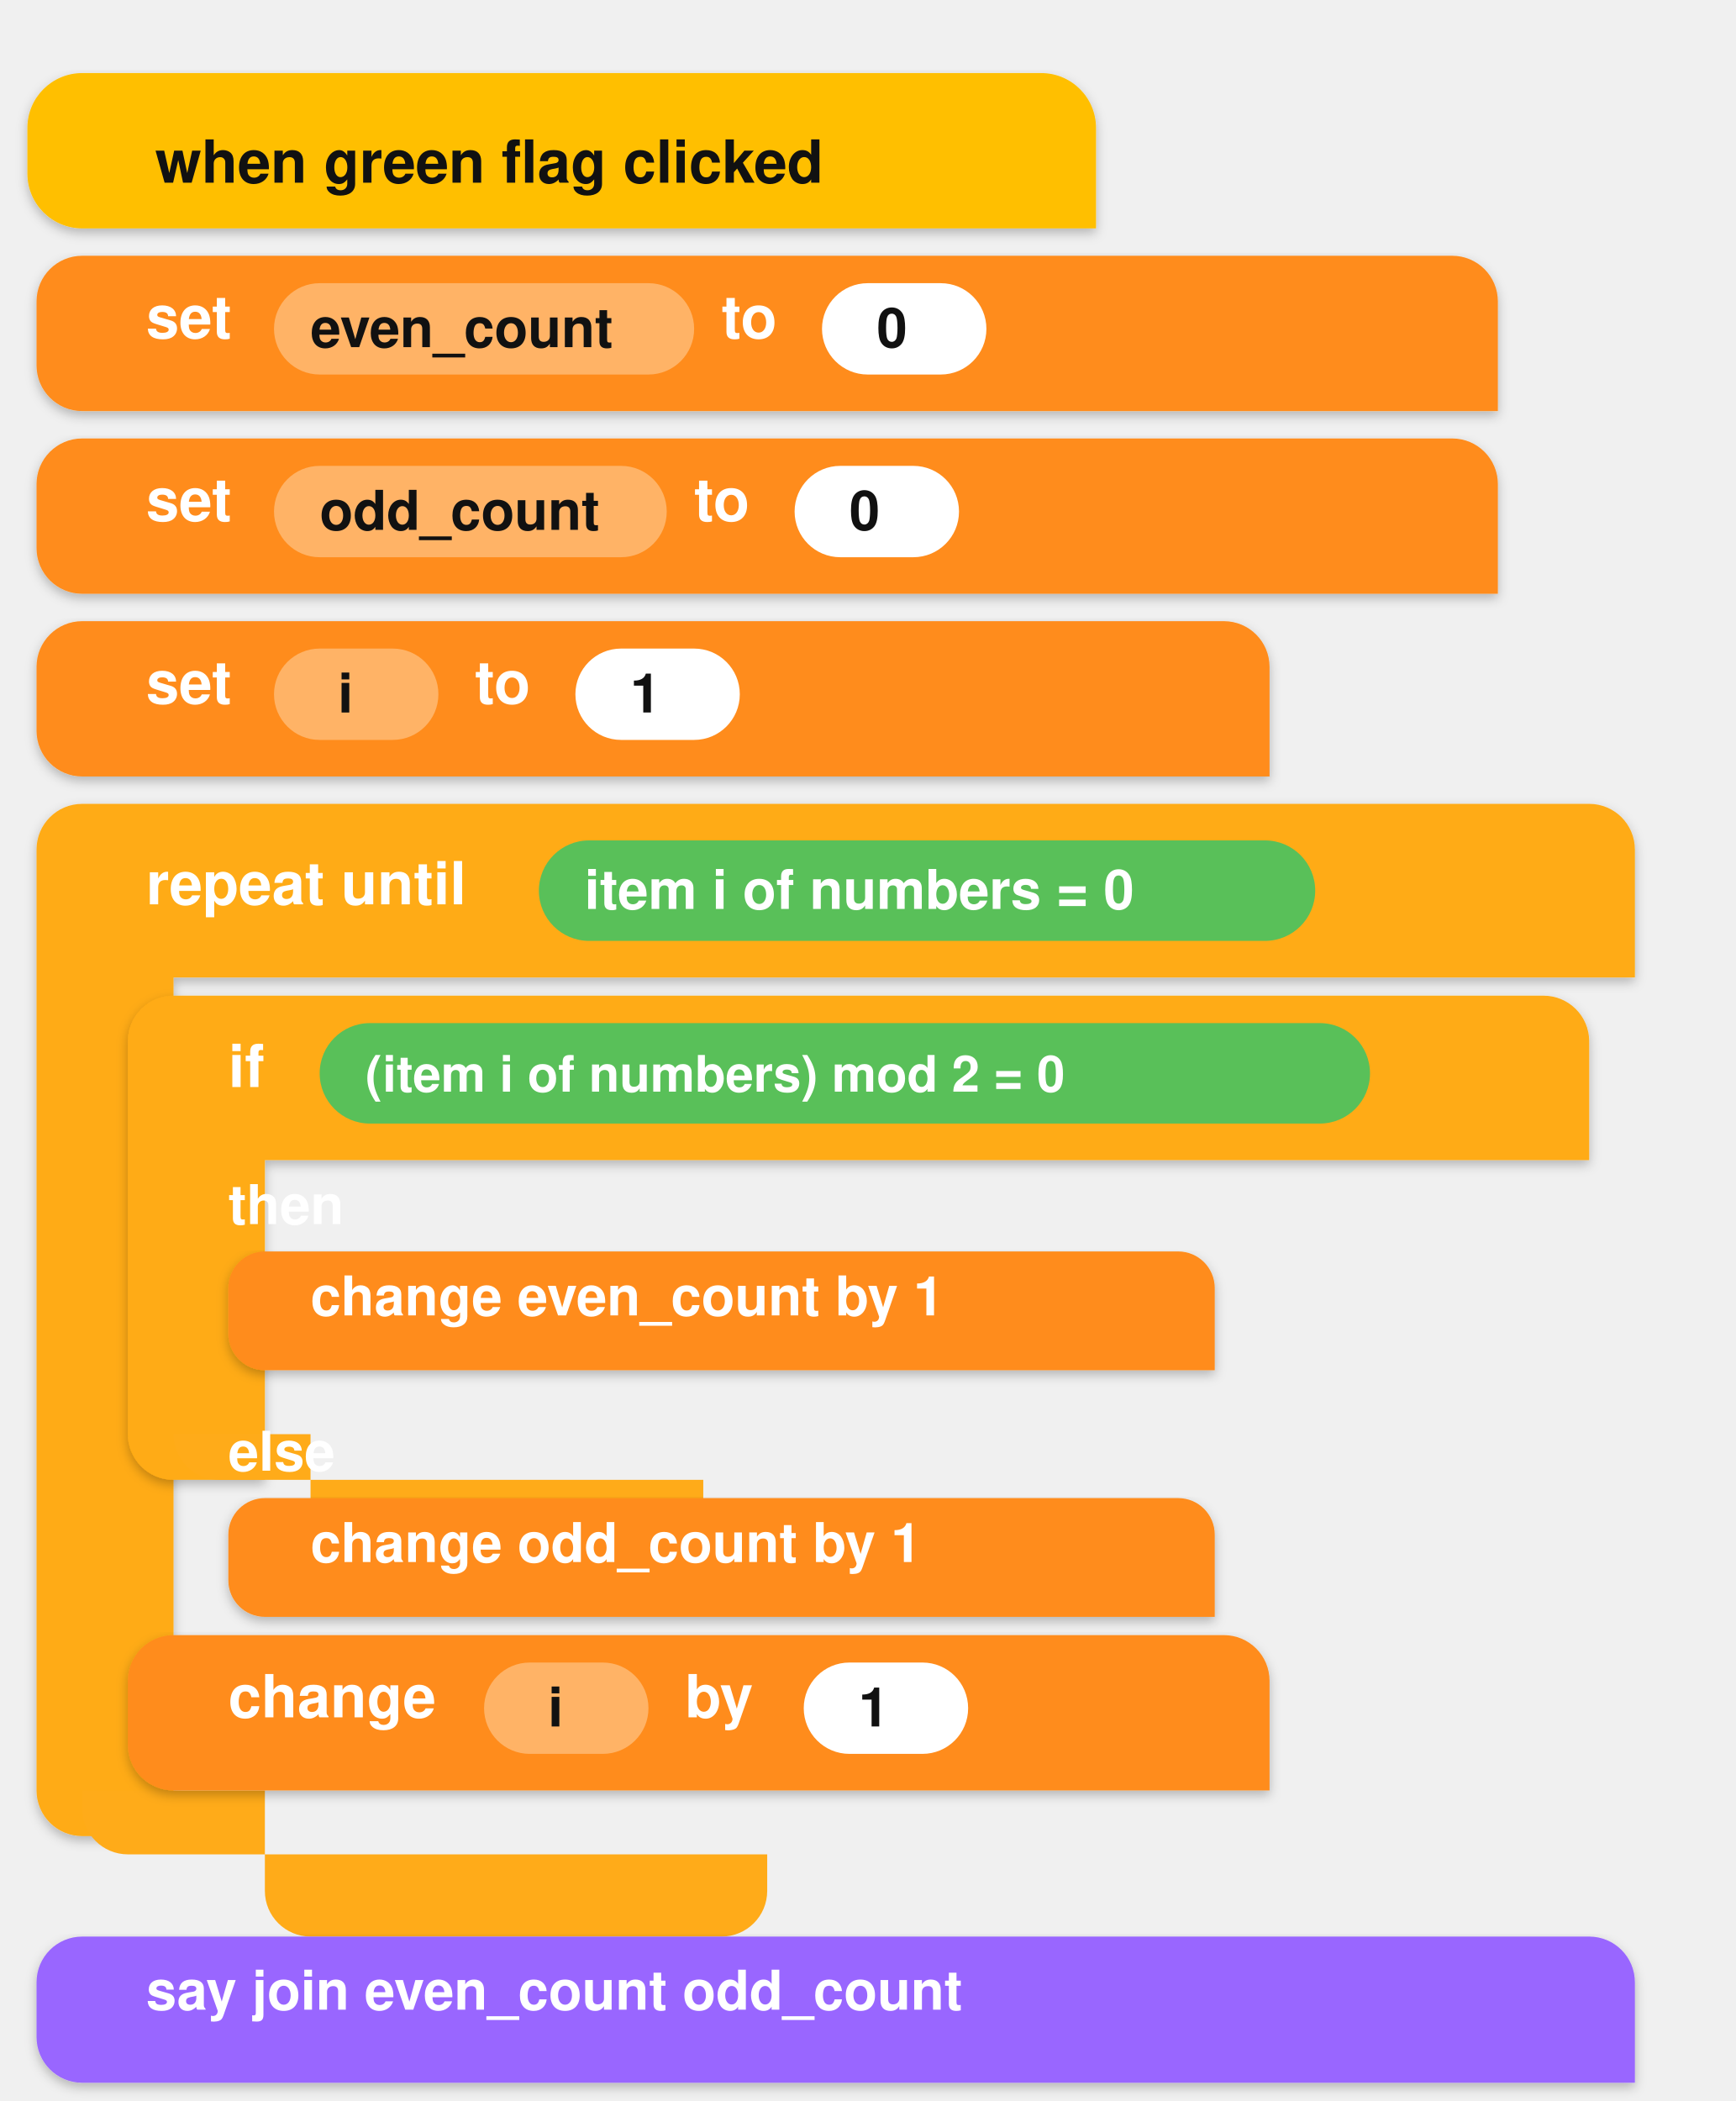
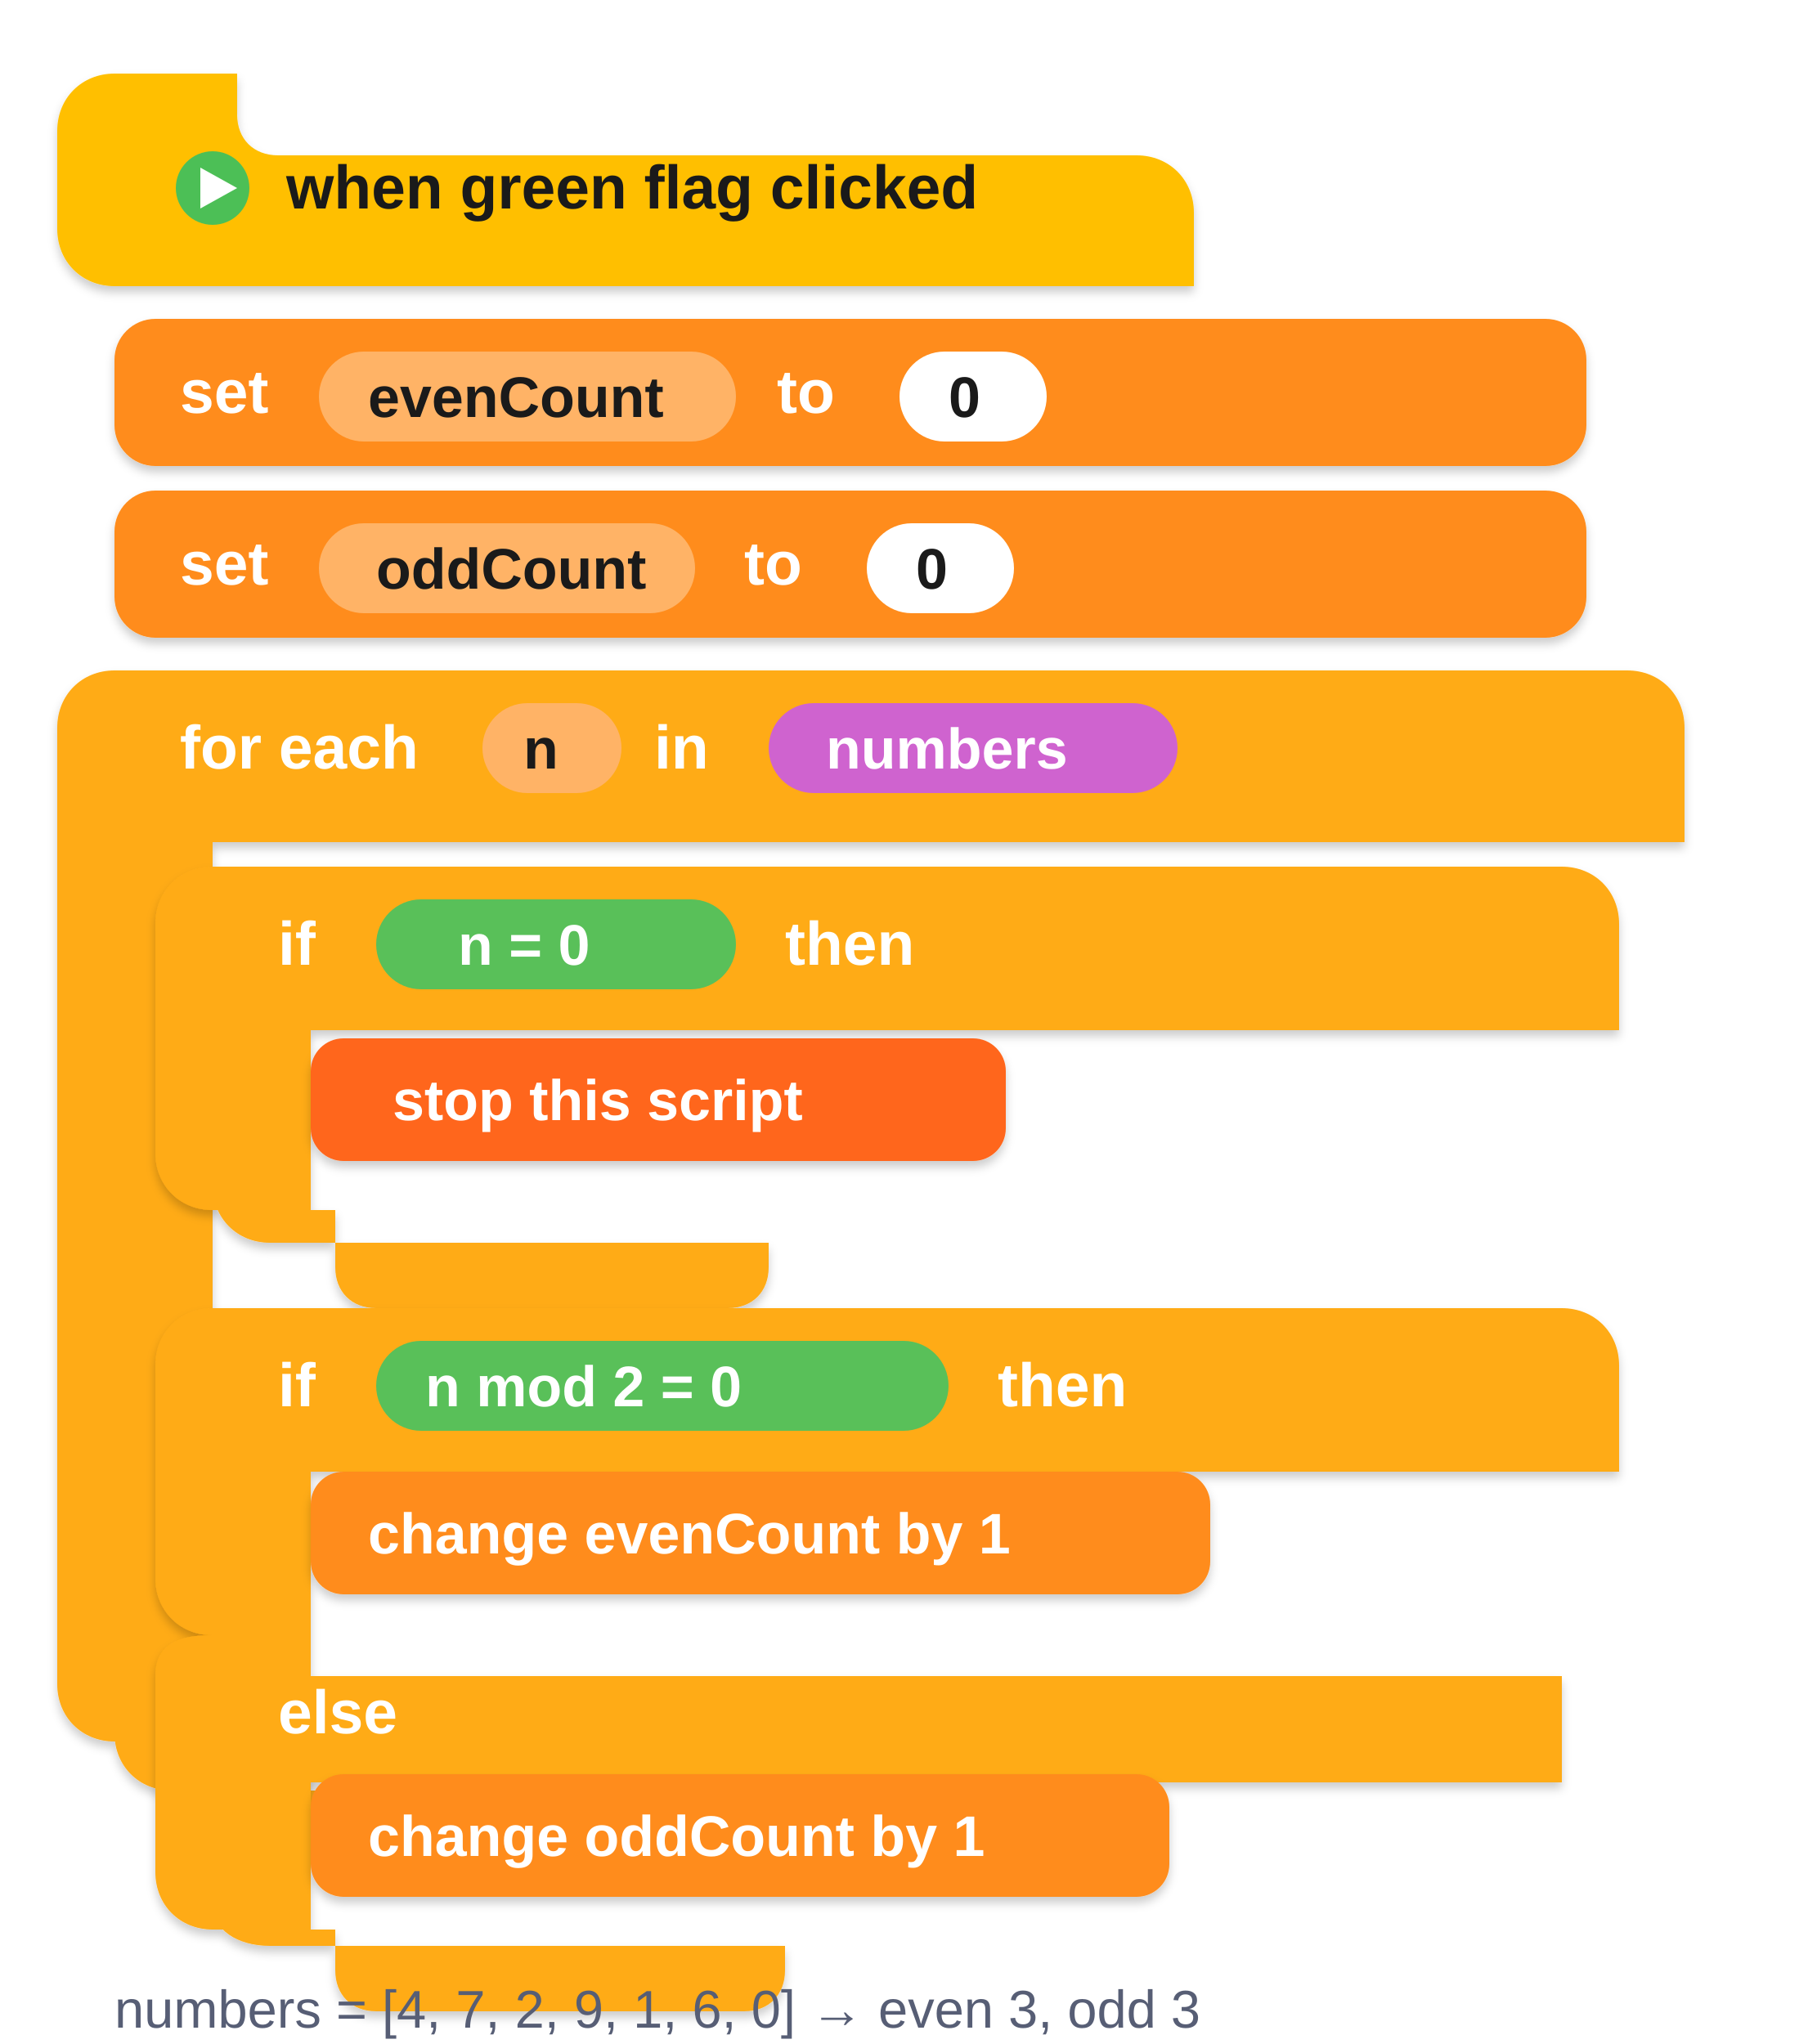
- <svg xmlns="http://www.w3.org/2000/svg" width="380" height="460" viewBox="0 0 380 460">
+ <svg xmlns="http://www.w3.org/2000/svg" width="440" height="500" viewBox="0 0 440 500">
  <defs>
-     <filter id="s" x="-5%" y="-5%" width="110%" height="120%">
-       <feDropShadow dx="0" dy="1" stdDeviation="1.2" flood-opacity="0.25" />
+     <filter id="s" x="-6%" y="-6%" width="112%" height="120%">
+       <feDropShadow dx="0" dy="1.5" stdDeviation="1.2" flood-opacity="0.2" />
    </filter>
  </defs>
-   <style>
-     .lab { font-family: "Helvetica Neue", Helvetica, Arial, sans-serif; font-size: 13px; fill: #fff; font-weight: 600; }
-     .num { font-family: "Helvetica Neue", Helvetica, Arial, sans-serif; font-size: 12px; fill: #111; font-weight: 600; }
-     .dark { fill: #111; }
-   </style>
-   <path filter="url(#s)" d="M18 16 h210 a12 12 0 0 1 12 12 v22 H18 a12 12 0 0 1-12-12 V28 a12 12 0 0 1 12-12 z" fill="#FFBF00" />
-   <text class="lab dark" x="34" y="40">when green flag clicked</text>
-   <path filter="url(#s)" d="M18 56 h300 a10 10 0 0 1 10 10 v24 H18 a10 10 0 0 1-10-10 V66 a10 10 0 0 1 10-10 z" fill="#FF8C1A" />
-   <text class="lab" x="32" y="74">set</text>
-   <rect x="60" y="62" width="92" height="20" rx="10" fill="#FFB366" />
-   <text class="num" x="68" y="76">even_count</text>
-   <text class="lab" x="158" y="74">to</text>
-   <rect x="180" y="62" width="36" height="20" rx="10" fill="#fff" />
-   <text class="num" x="192" y="76">0</text>
-   <path filter="url(#s)" d="M18 96 h300 a10 10 0 0 1 10 10 v24 H18 a10 10 0 0 1-10-10 V106 a10 10 0 0 1 10-10 z" fill="#FF8C1A" />
-   <text class="lab" x="32" y="114">set</text>
-   <rect x="60" y="102" width="86" height="20" rx="10" fill="#FFB366" />
-   <text class="num" x="70" y="116">odd_count</text>
-   <text class="lab" x="152" y="114">to</text>
-   <rect x="174" y="102" width="36" height="20" rx="10" fill="#fff" />
-   <text class="num" x="186" y="116">0</text>
-   <path filter="url(#s)" d="M18 136 h250 a10 10 0 0 1 10 10 v24 H18 a10 10 0 0 1-10-10 V146 a10 10 0 0 1 10-10 z" fill="#FF8C1A" />
-   <text class="lab" x="32" y="154">set</text>
-   <rect x="60" y="142" width="36" height="20" rx="10" fill="#FFB366" />
-   <text class="num" x="74" y="156">i</text>
-   <text class="lab" x="104" y="154">to</text>
-   <rect x="126" y="142" width="36" height="20" rx="10" fill="#fff" />
-   <text class="num" x="138" y="156">1</text>
-   <path filter="url(#s)" d="M18 176 h330 a10 10 0 0 1 10 10 v28 H38 v188 H18 a10 10 0 0 1-10-10 V186 a10 10 0 0 1 10-10 z" fill="#FFAB19" />
-   <path d="M18 392 h40 v22 a10 10 0 0 0 10 10 h90 a10 10 0 0 0 10-10 v-8 H28 a10 10 0 0 1-10-10 z" fill="#FFAB19" />
-   <text class="lab" x="32" y="198">repeat until</text>
-   <rect x="118" y="184" width="170" height="22" rx="11" fill="#59C059" />
-   <text class="lab" x="128" y="199" style="font-size:12px">item i of numbers = 0</text>
-   <path filter="url(#s)" d="M38 218 h300 a10 10 0 0 1 10 10 v26 H58 v70 H38 a10 10 0 0 1-10-10 V228 a10 10 0 0 1 10-10 z" fill="#FFAB19" />
-   <path d="M38 314 h30 v16 a8 8 0 0 0 8 8 h70 a8 8 0 0 0 8-8 v-6 H48 a10 10 0 0 1-10-10 z" fill="#FFAB19" />
-   <text class="lab" x="50" y="238">if</text>
-   <rect x="70" y="224" width="230" height="22" rx="11" fill="#59C059" />
-   <text class="lab" x="80" y="239" style="font-size:11px">(item i of numbers) mod 2 = 0</text>
-   <text class="lab" x="50" y="268" style="font-size:12px">then</text>
-   <path filter="url(#s)" d="M58 274 h200 a8 8 0 0 1 8 8 v18 H58 a8 8 0 0 1-8-8 V282 a8 8 0 0 1 8-8 z" fill="#FF8C1A" />
-   <text class="lab" x="68" y="288" style="font-size:12px">change even_count by 1</text>
-   <text class="lab" x="50" y="322" style="font-size:12px">else</text>
-   <path filter="url(#s)" d="M58 328 h200 a8 8 0 0 1 8 8 v18 H58 a8 8 0 0 1-8-8 V336 a8 8 0 0 1 8-8 z" fill="#FF8C1A" />
-   <text class="lab" x="68" y="342" style="font-size:12px">change odd_count by 1</text>
-   <path filter="url(#s)" d="M38 358 h230 a10 10 0 0 1 10 10 v24 H38 a10 10 0 0 1-10-10 V368 a10 10 0 0 1 10-10 z" fill="#FF8C1A" />
-   <text class="lab" x="50" y="376">change</text>
-   <rect x="106" y="364" width="36" height="20" rx="10" fill="#FFB366" />
-   <text class="num" x="120" y="378">i</text>
-   <text class="lab" x="150" y="376">by</text>
-   <rect x="176" y="364" width="36" height="20" rx="10" fill="#fff" />
-   <text class="num" x="188" y="378">1</text>
-   <path filter="url(#s)" d="M18 424 h330 a10 10 0 0 1 10 10 v22 H18 a10 10 0 0 1-10-10 V434 a10 10 0 0 1 10-10 z" fill="#9966FF" />
-   <text class="lab" x="32" y="440" style="font-size:12px">say join even_count odd_count</text>
+   <rect width="440" height="500" fill="#FFFFFF" />
+   <g filter="url(#s)">
+     <path fill="#FFBF00" d="M28 18h30v10c0 6 4 10 10 10h210c8 0 14 6 14 14v18H28c-8 0-14-6-14-14V32c0-8 6-14 14-14z" />
+   </g>
+   <circle cx="52" cy="46" r="9" fill="#4CBF56" />
+   <polygon points="49,41 49,51 58,46" fill="#fff" />
+   <text x="70" y="51" font-family="Arial, Helvetica, sans-serif" font-size="15" font-weight="700" fill="#1a1a1a">when green flag clicked</text>
+   <g filter="url(#s)">
+     <rect x="28" y="78" width="360" height="36" rx="10" fill="#FF8C1A" />
+   </g>
+   <text x="44" y="101" font-family="Arial, Helvetica, sans-serif" font-size="15" font-weight="700" fill="#fff">set</text>
+   <rect x="78" y="86" width="102" height="22" rx="11" fill="#FFB366" />
+   <text x="90" y="102" font-family="Arial, Helvetica, sans-serif" font-size="14" font-weight="700" fill="#1a1a1a">evenCount</text>
+   <text x="190" y="101" font-family="Arial, Helvetica, sans-serif" font-size="15" font-weight="700" fill="#fff">to</text>
+   <rect x="220" y="86" width="36" height="22" rx="11" fill="#fff" />
+   <text x="232" y="102" font-family="Arial, Helvetica, sans-serif" font-size="14" font-weight="700" fill="#1a1a1a">0</text>
+   <g filter="url(#s)">
+     <rect x="28" y="120" width="360" height="36" rx="10" fill="#FF8C1A" />
+   </g>
+   <text x="44" y="143" font-family="Arial, Helvetica, sans-serif" font-size="15" font-weight="700" fill="#fff">set</text>
+   <rect x="78" y="128" width="92" height="22" rx="11" fill="#FFB366" />
+   <text x="92" y="144" font-family="Arial, Helvetica, sans-serif" font-size="14" font-weight="700" fill="#1a1a1a">oddCount</text>
+   <text x="182" y="143" font-family="Arial, Helvetica, sans-serif" font-size="15" font-weight="700" fill="#fff">to</text>
+   <rect x="212" y="128" width="36" height="22" rx="11" fill="#fff" />
+   <text x="224" y="144" font-family="Arial, Helvetica, sans-serif" font-size="14" font-weight="700" fill="#1a1a1a">0</text>
+   <g filter="url(#s)">
+     <path fill="#FFAB19" d="M28 164h370c8 0 14 6 14 14v28H52v220H28c-8 0-14-6-14-14V178c0-8 6-14 14-14z" />
+     <path fill="#FFAB19" d="M28 426h48v20c0 8 6 14 14 14h110c8 0 14-6 14-14v-8H42c-8 0-14-6-14-14z" />
+   </g>
+   <text x="44" y="188" font-family="Arial, Helvetica, sans-serif" font-size="15" font-weight="700" fill="#fff">for each</text>
+   <rect x="118" y="172" width="34" height="22" rx="11" fill="#FFB366" />
+   <text x="128" y="188" font-family="Arial, Helvetica, sans-serif" font-size="14" font-weight="700" fill="#1a1a1a">n</text>
+   <text x="160" y="188" font-family="Arial, Helvetica, sans-serif" font-size="15" font-weight="700" fill="#fff">in</text>
+   <rect x="188" y="172" width="100" height="22" rx="11" fill="#CF63CF" />
+   <text x="202" y="188" font-family="Arial, Helvetica, sans-serif" font-size="14" font-weight="700" fill="#fff">numbers</text>
+   <g filter="url(#s)">
+     <path fill="#FFAB19" d="M52 212h330c8 0 14 6 14 14v26H76v44H52c-8 0-14-6-14-14V226c0-8 6-14 14-14z" />
+     <path fill="#FFAB19" d="M52 296h30v14c0 6 4 10 10 10h86c6 0 10-4 10-10v-6H66c-8 0-14-6-14-14z" />
+   </g>
+   <text x="68" y="236" font-family="Arial, Helvetica, sans-serif" font-size="15" font-weight="700" fill="#fff">if</text>
+   <rect x="92" y="220" width="88" height="22" rx="11" fill="#59C059" />
+   <text x="112" y="236" font-family="Arial, Helvetica, sans-serif" font-size="14" font-weight="700" fill="#fff">n = 0</text>
+   <text x="192" y="236" font-family="Arial, Helvetica, sans-serif" font-size="15" font-weight="700" fill="#fff">then</text>
+   <g filter="url(#s)">
+     <rect x="76" y="254" width="170" height="30" rx="8" fill="#FF661A" />
+   </g>
+   <text x="96" y="274" font-family="Arial, Helvetica, sans-serif" font-size="14" font-weight="700" fill="#fff">stop this script</text>
+   <g filter="url(#s)">
+     <path fill="#FFAB19" d="M52 320h330c8 0 14 6 14 14v26H76v40H52c-8 0-14-6-14-14V334c0-8 6-14 14-14z" />
+     <path fill="#FFAB19" d="M52 400h24v10h306v26H76v36H52c-8 0-14-6-14-14v-48c0-8 6-10 14-10z" />
+     <path fill="#FFAB19" d="M52 472h30v10c0 6 4 10 10 10h90c6 0 10-4 10-10v-6H66c-8 0-14-4-14-10z" />
+   </g>
+   <text x="68" y="344" font-family="Arial, Helvetica, sans-serif" font-size="15" font-weight="700" fill="#fff">if</text>
+   <rect x="92" y="328" width="140" height="22" rx="11" fill="#59C059" />
+   <text x="104" y="344" font-family="Arial, Helvetica, sans-serif" font-size="14" font-weight="700" fill="#fff">n mod 2 = 0</text>
+   <text x="244" y="344" font-family="Arial, Helvetica, sans-serif" font-size="15" font-weight="700" fill="#fff">then</text>
+   <g filter="url(#s)">
+     <rect x="76" y="360" width="220" height="30" rx="8" fill="#FF8C1A" />
+   </g>
+   <text x="90" y="380" font-family="Arial, Helvetica, sans-serif" font-size="14" font-weight="700" fill="#fff">change evenCount by 1</text>
+   <text x="68" y="424" font-family="Arial, Helvetica, sans-serif" font-size="15" font-weight="700" fill="#fff">else</text>
+   <g filter="url(#s)">
+     <rect x="76" y="434" width="210" height="30" rx="8" fill="#FF8C1A" />
+   </g>
+   <text x="90" y="454" font-family="Arial, Helvetica, sans-serif" font-size="14" font-weight="700" fill="#fff">change oddCount by 1</text>
+   <text x="28" y="496" font-family="Arial, Helvetica, sans-serif" font-size="13" fill="#575e75">numbers = [4, 7, 2, 9, 1, 6, 0]   →   even 3, odd 3</text>
</svg>
